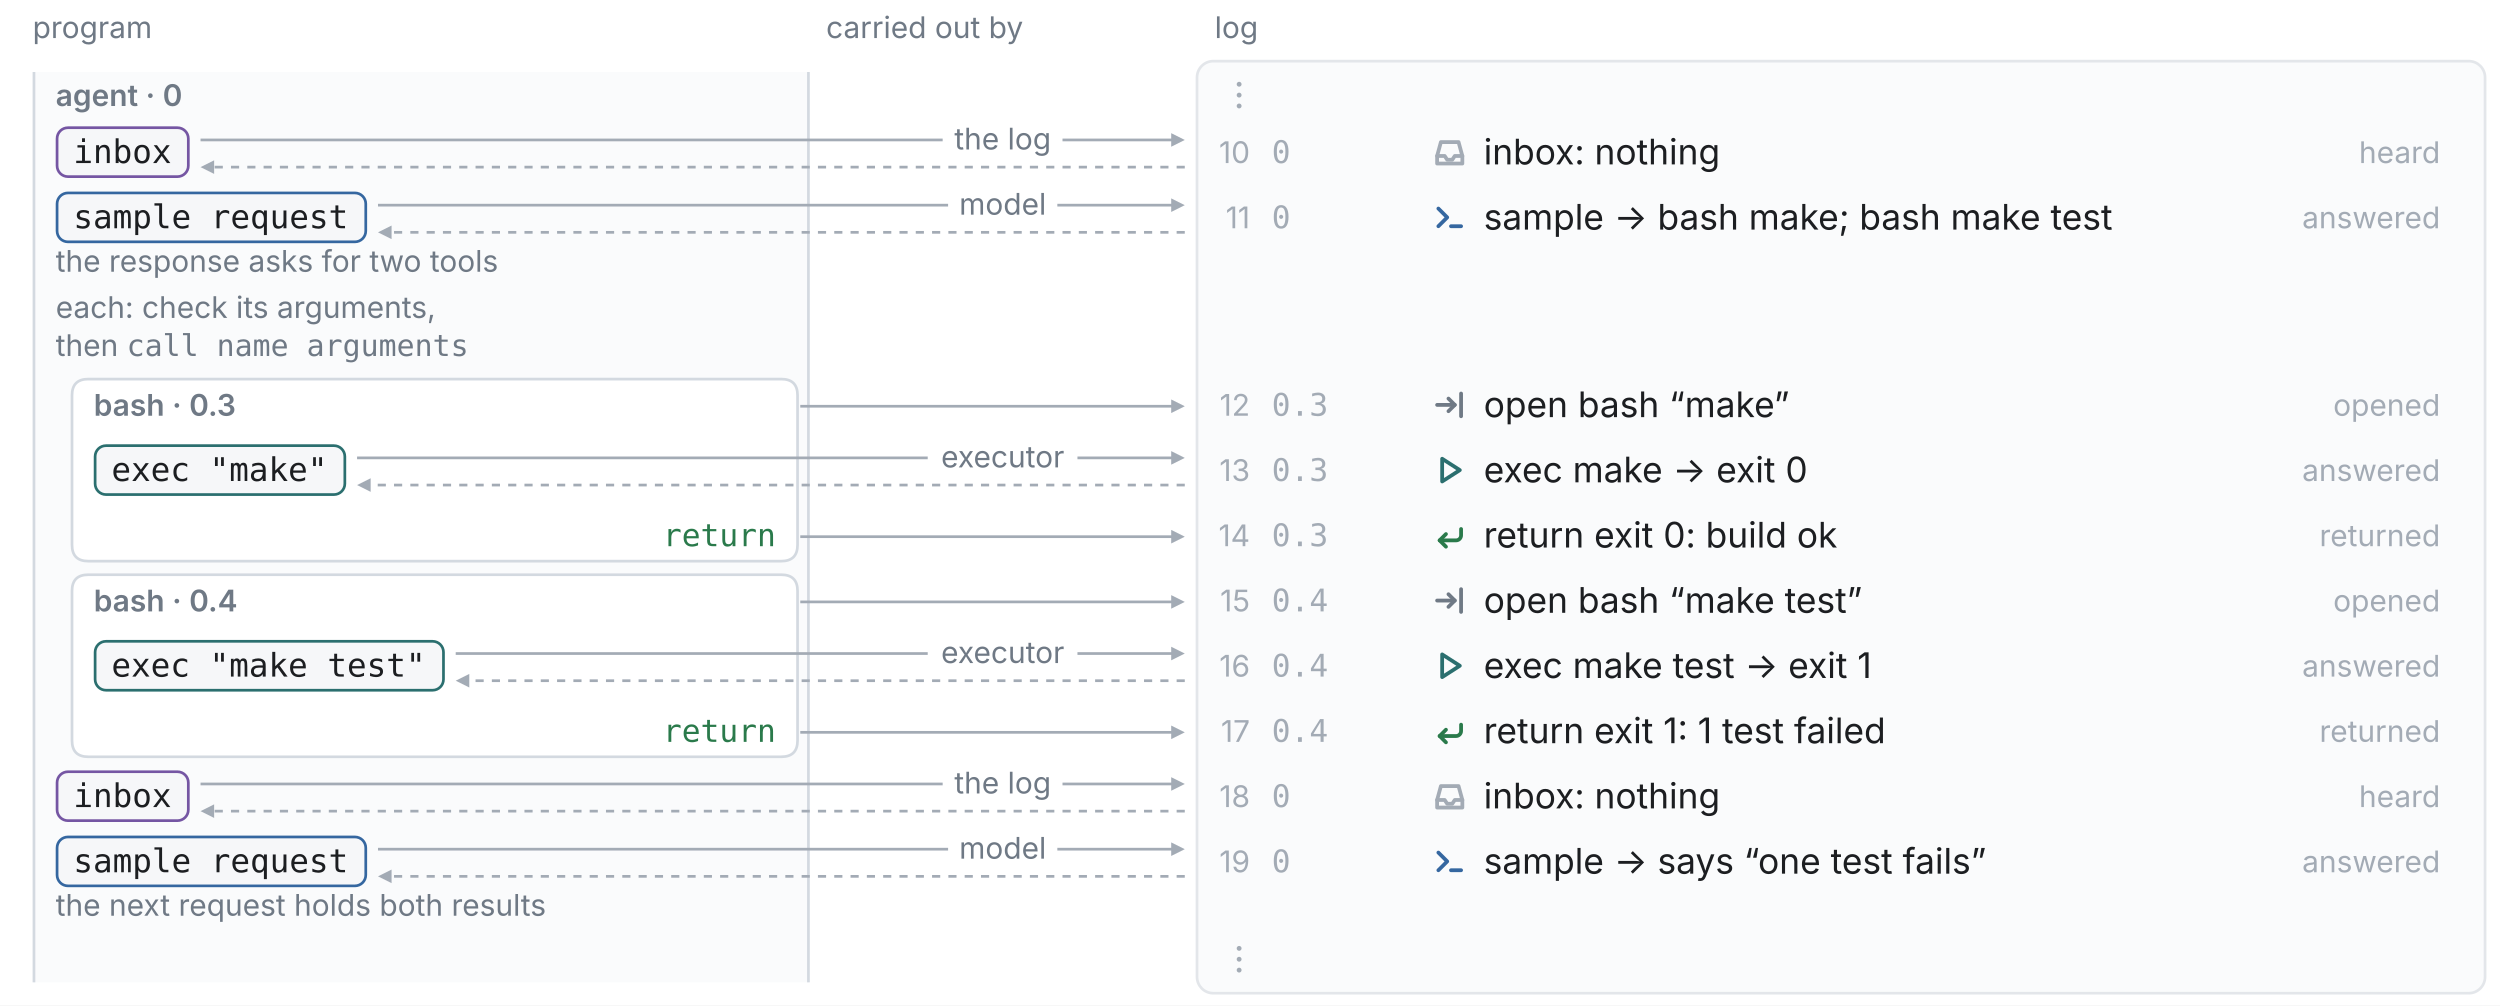
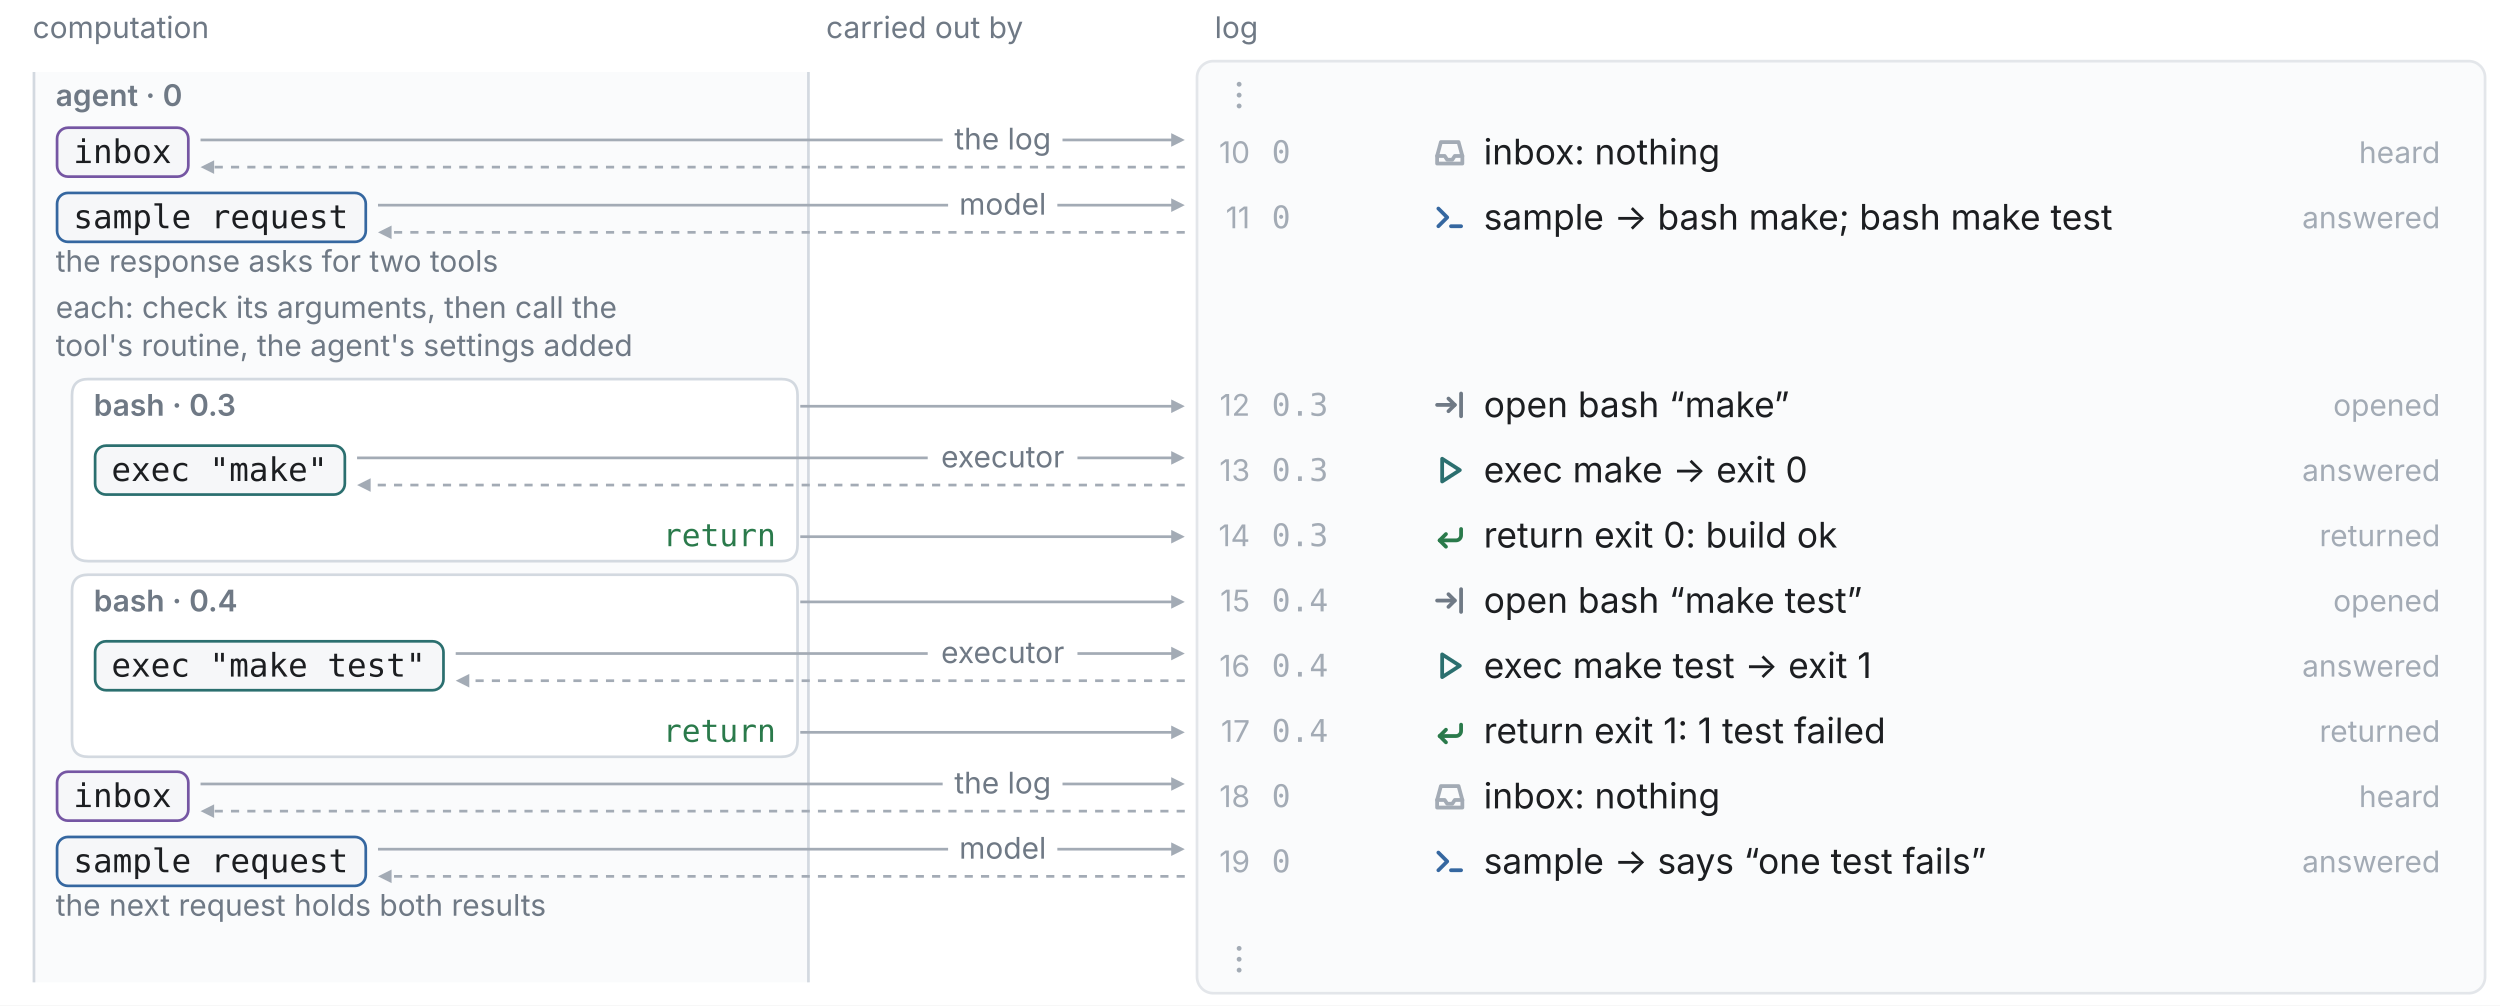
<svg xmlns="http://www.w3.org/2000/svg" viewBox="0 0 920 370" width="920" height="370">
  <style>text{font-family:-apple-system, BlinkMacSystemFont, 'Segoe UI', system-ui, sans-serif;font-size:13px;fill:#1c1e21}.m{font-family:ui-monospace, SFMono-Regular, Menlo, Consolas, monospace}.s{font-size:11px;fill:#6f7985}.f{font-size:11px;fill:#a3abb5}.b{font-weight:600}.n{font-variant-numeric:tabular-nums}.fr{font-family:ui-monospace, SFMono-Regular, Menlo, Consolas, monospace;font-size:11.5px;fill:#a3abb5}.ch{font-family:ui-monospace, SFMono-Regular, Menlo, Consolas, monospace;font-size:12px}.e{font-family:ui-monospace, SFMono-Regular, Menlo, Consolas, monospace;font-size:11.5px}.a{stroke:#a3abb5;fill:none}.d{stroke-dasharray:3 3}.bx{stroke:#d3d9e0;fill:none}</style>
  <rect width="920" height="370" fill="#fff" />
-   <text x="12" y="14" class="s">program</text>
+   <text x="12" y="14" class="s">computation</text>
  <text x="304" y="14" class="s">carried out by</text>
  <text x="447" y="14" class="s">log</text>
  <rect x="440.5" y="22.5" width="474" height="343" rx="6" fill="#fafbfc" stroke="#e3e6ea" />
  <path fill="#fafbfc" d="M12.5,361.5V26.5H297.5V361.5H12.5Z" />
  <path class="bx" d="M12.5,361.5V26.5M297.5,26.5V361.5" />
  <path fill="#fff" d="M26.5,200.5V145.5Q26.5,139.5 32.5,139.5H287.5Q293.5,139.5 293.5,145.5V200.5Q293.5,206.5 287.5,206.5H32.5Q26.5,206.5 26.5,200.5Z" />
  <path class="bx" d="M26.5,200.5V145.5Q26.5,139.5 32.5,139.5H287.5Q293.5,139.5 293.5,145.5V200.5Q293.5,206.5 287.5,206.5H32.5Q26.5,206.5 26.5,200.5" />
  <path fill="#fff" d="M26.5,272.5V217.5Q26.5,211.5 32.5,211.5H287.5Q293.5,211.5 293.5,217.5V272.5Q293.5,278.5 287.5,278.5H32.5Q26.5,278.5 26.5,272.5Z" />
  <path class="bx" d="M26.5,272.5V217.5Q26.5,211.5 32.5,211.5H287.5Q293.5,211.5 293.5,217.5V272.5Q293.5,278.5 287.5,278.5H32.5Q26.5,278.5 26.5,272.5" />
  <text x="20.5" y="39" class="s b">agent · 0</text>
  <circle cx="456" cy="31" r="0.9" fill="#a3abb5" />
  <circle cx="456" cy="35" r="0.9" fill="#a3abb5" />
  <circle cx="456" cy="39" r="0.9" fill="#a3abb5" />
  <text x="460" y="60" class="f n" text-anchor="end">10</text>
  <text x="468" y="60" class="fr">0</text>
  <g transform="translate(527,49.5) scale(0.9286)" stroke="#a3abb5" fill="#a3abb5" stroke-width="1.5" stroke-linecap="round" stroke-linejoin="round">
    <path d="M2 8.5h3l1 1.5h2l1-1.5h3" fill="none" />
    <path d="M2 8.5L3.5 3h7L12 8.5v3H2z" fill="none" />
  </g>
  <text x="546" y="60.5">inbox: nothing</text>
  <text x="898" y="60" class="f" text-anchor="end">heard</text>
  <rect x="21.0" y="47.0" width="48.3" height="18" rx="4" fill="#f6f7f9" stroke="#7556a3" />
  <text x="27" y="60" class="ch">inbox</text>
  <path class="a" d="M73.8,51.5H432" />
  <path fill="#a3abb5" d="M436,51.5l-5,-2.5v5z" />
  <rect x="346.9" y="45.0" width="44.1" height="13" fill="#fff" />
  <text x="369" y="55" class="s" text-anchor="middle">the log</text>
  <path class="a d" d="M436,61.5H77.8" />
  <path fill="#a3abb5" d="M73.8,61.5l5,-2.5v5z" />
  <text x="460" y="84" class="f n" text-anchor="end">11</text>
  <text x="468" y="84" class="fr">0</text>
  <g transform="translate(527,73.5) scale(0.9286)" stroke="#3567a0" fill="#3567a0" stroke-width="1.5" stroke-linecap="round" stroke-linejoin="round">
    <path d="M2.5 3.5L6 7l-3.5 3.5" fill="none" />
    <path d="M7.5 10.5h4" fill="none" />
  </g>
  <text x="546" y="84.5">sample → bash make; bash make test</text>
  <text x="898" y="84" class="f" text-anchor="end">answered</text>
  <rect x="21.0" y="71.0" width="113.6" height="18" rx="4" fill="#f6f7f9" stroke="#3567a0" />
  <text x="27" y="84" class="ch">sample request</text>
  <path class="a" d="M139.1,75.5H432" />
  <path fill="#a3abb5" d="M436,75.5l-5,-2.5v5z" />
  <rect x="348.9" y="69.0" width="40.2" height="13" fill="#fff" />
  <text x="369" y="79" class="s" text-anchor="middle">model</text>
  <path class="a d" d="M436,85.5H143.1" />
  <path fill="#a3abb5" d="M139.1,85.5l5,-2.5v5z" />
  <text x="20.5" y="100" class="s">the response asks for two tools</text>
-   <text x="20.5" y="117" class="s">each: check its arguments,</text>
-   <text x="20.5" y="131" class="s">then <tspan class="m">call name arguments</tspan>
-   </text>
+   <text x="20.5" y="117" class="s">each: check its arguments, then call the</text>
+   <text x="20.5" y="131" class="s">tool's routine, the agent's settings added</text>
  <text x="460" y="153" class="f n" text-anchor="end">12</text>
  <text x="468" y="153" class="fr">0.3</text>
  <g transform="translate(527,142.5) scale(0.9286)" stroke="#6f7985" fill="#6f7985" stroke-width="1.5" stroke-linecap="round" stroke-linejoin="round">
    <path d="M2 7h7" fill="none" />
    <path d="M6.5 4.5L9 7l-2.5 2.5" fill="none" />
    <path d="M11.5 2.5v9" fill="none" />
  </g>
  <text x="546" y="153.5">open bash “make”</text>
  <text x="898" y="153" class="f" text-anchor="end">opened</text>
  <text x="34.5" y="153" class="s b">bash · 0.3</text>
  <path class="a" d="M294.5,149.5H432" />
  <path fill="#a3abb5" d="M436,149.5l-5,-2.5v5z" />
  <text x="460" y="177" class="f n" text-anchor="end">13</text>
  <text x="468" y="177" class="fr">0.3</text>
  <g transform="translate(527,166.5) scale(0.9286)" stroke="#2b6f6f" fill="#2b6f6f" stroke-width="1.5" stroke-linecap="round" stroke-linejoin="round">
    <path d="M4 2.5l7 4.5-7 4.5z" fill="none" />
  </g>
  <text x="546" y="177.5">exec make → exit 0</text>
  <text x="898" y="177" class="f" text-anchor="end">answered</text>
  <rect x="35.0" y="164.0" width="91.9" height="18" rx="4" fill="#f6f7f9" stroke="#2b6f6f" />
  <text x="41" y="177" class="ch">exec "make"</text>
  <path class="a" d="M131.4,168.5H432" />
  <path fill="#a3abb5" d="M436,168.5l-5,-2.5v5z" />
  <rect x="341.4" y="162.0" width="55.1" height="13" fill="#fff" />
  <text x="369" y="172" class="s" text-anchor="middle">executor</text>
  <path class="a d" d="M436,178.5H135.4" />
  <path fill="#a3abb5" d="M131.4,178.5l5,-2.5v5z" />
  <text x="460" y="201" class="f n" text-anchor="end">14</text>
  <text x="468" y="201" class="fr">0.3</text>
  <g transform="translate(527,190.5) scale(0.9286)" stroke="#2a7a4b" fill="#2a7a4b" stroke-width="1.5" stroke-linecap="round" stroke-linejoin="round">
    <path d="M11.5 4.5v2.5a2 2 0 0 1-2 2H3" fill="none" />
    <path d="M5.5 6.5L3 9l2.5 2.5" fill="none" />
  </g>
  <text x="546" y="201.5">return exit 0: build ok</text>
  <text x="898" y="201" class="f" text-anchor="end">returned</text>
  <text x="285.5" y="201" class="e" style="fill:#2a7a4b" text-anchor="end">return</text>
  <path class="a" d="M294.5,197.5H432" />
  <path fill="#a3abb5" d="M436,197.5l-5,-2.5v5z" />
  <text x="460" y="225" class="f n" text-anchor="end">15</text>
  <text x="468" y="225" class="fr">0.4</text>
  <g transform="translate(527,214.5) scale(0.9286)" stroke="#6f7985" fill="#6f7985" stroke-width="1.5" stroke-linecap="round" stroke-linejoin="round">
    <path d="M2 7h7" fill="none" />
    <path d="M6.5 4.5L9 7l-2.5 2.5" fill="none" />
    <path d="M11.5 2.5v9" fill="none" />
  </g>
  <text x="546" y="225.5">open bash “make test”</text>
  <text x="898" y="225" class="f" text-anchor="end">opened</text>
  <text x="34.5" y="225" class="s b">bash · 0.4</text>
  <path class="a" d="M294.5,221.5H432" />
  <path fill="#a3abb5" d="M436,221.5l-5,-2.5v5z" />
  <text x="460" y="249" class="f n" text-anchor="end">16</text>
  <text x="468" y="249" class="fr">0.4</text>
  <g transform="translate(527,238.5) scale(0.9286)" stroke="#2b6f6f" fill="#2b6f6f" stroke-width="1.5" stroke-linecap="round" stroke-linejoin="round">
    <path d="M4 2.5l7 4.5-7 4.5z" fill="none" />
  </g>
  <text x="546" y="249.5">exec make test → exit 1</text>
  <text x="898" y="249" class="f" text-anchor="end">answered</text>
  <rect x="35.0" y="236.0" width="128.2" height="18" rx="4" fill="#f6f7f9" stroke="#2b6f6f" />
  <text x="41" y="249" class="ch">exec "make test"</text>
  <path class="a" d="M167.7,240.5H432" />
  <path fill="#a3abb5" d="M436,240.5l-5,-2.5v5z" />
  <rect x="341.4" y="234.0" width="55.1" height="13" fill="#fff" />
  <text x="369" y="244" class="s" text-anchor="middle">executor</text>
  <path class="a d" d="M436,250.5H171.7" />
  <path fill="#a3abb5" d="M167.7,250.5l5,-2.5v5z" />
  <text x="460" y="273" class="f n" text-anchor="end">17</text>
  <text x="468" y="273" class="fr">0.4</text>
  <g transform="translate(527,262.5) scale(0.9286)" stroke="#2a7a4b" fill="#2a7a4b" stroke-width="1.5" stroke-linecap="round" stroke-linejoin="round">
    <path d="M11.5 4.5v2.5a2 2 0 0 1-2 2H3" fill="none" />
    <path d="M5.5 6.5L3 9l2.5 2.5" fill="none" />
  </g>
  <text x="546" y="273.5">return exit 1: 1 test failed</text>
  <text x="898" y="273" class="f" text-anchor="end">returned</text>
  <text x="285.5" y="273" class="e" style="fill:#2a7a4b" text-anchor="end">return</text>
  <path class="a" d="M294.5,269.5H432" />
  <path fill="#a3abb5" d="M436,269.5l-5,-2.5v5z" />
  <text x="460" y="297" class="f n" text-anchor="end">18</text>
  <text x="468" y="297" class="fr">0</text>
  <g transform="translate(527,286.5) scale(0.9286)" stroke="#a3abb5" fill="#a3abb5" stroke-width="1.5" stroke-linecap="round" stroke-linejoin="round">
    <path d="M2 8.5h3l1 1.5h2l1-1.5h3" fill="none" />
    <path d="M2 8.5L3.5 3h7L12 8.5v3H2z" fill="none" />
  </g>
  <text x="546" y="297.5">inbox: nothing</text>
  <text x="898" y="297" class="f" text-anchor="end">heard</text>
  <rect x="21.0" y="284.0" width="48.3" height="18" rx="4" fill="#f6f7f9" stroke="#7556a3" />
  <text x="27" y="297" class="ch">inbox</text>
  <path class="a" d="M73.8,288.5H432" />
  <path fill="#a3abb5" d="M436,288.5l-5,-2.5v5z" />
  <rect x="346.9" y="282.0" width="44.1" height="13" fill="#fff" />
  <text x="369" y="292" class="s" text-anchor="middle">the log</text>
  <path class="a d" d="M436,298.5H77.8" />
  <path fill="#a3abb5" d="M73.8,298.5l5,-2.5v5z" />
  <text x="460" y="321" class="f n" text-anchor="end">19</text>
  <text x="468" y="321" class="fr">0</text>
  <g transform="translate(527,310.5) scale(0.9286)" stroke="#3567a0" fill="#3567a0" stroke-width="1.5" stroke-linecap="round" stroke-linejoin="round">
    <path d="M2.5 3.5L6 7l-3.5 3.5" fill="none" />
    <path d="M7.5 10.5h4" fill="none" />
  </g>
  <text x="546" y="321.5">sample → says “one test fails”</text>
  <text x="898" y="321" class="f" text-anchor="end">answered</text>
  <rect x="21.0" y="308.0" width="113.6" height="18" rx="4" fill="#f6f7f9" stroke="#3567a0" />
  <text x="27" y="321" class="ch">sample request</text>
  <path class="a" d="M139.1,312.5H432" />
  <path fill="#a3abb5" d="M436,312.5l-5,-2.5v5z" />
  <rect x="348.9" y="306.0" width="40.2" height="13" fill="#fff" />
  <text x="369" y="316" class="s" text-anchor="middle">model</text>
  <path class="a d" d="M436,322.5H143.1" />
  <path fill="#a3abb5" d="M139.1,322.5l5,-2.5v5z" />
  <text x="20.5" y="337" class="s">the next request holds both results</text>
  <circle cx="456" cy="349" r="0.9" fill="#a3abb5" />
  <circle cx="456" cy="353" r="0.9" fill="#a3abb5" />
  <circle cx="456" cy="357" r="0.9" fill="#a3abb5" />
</svg>
